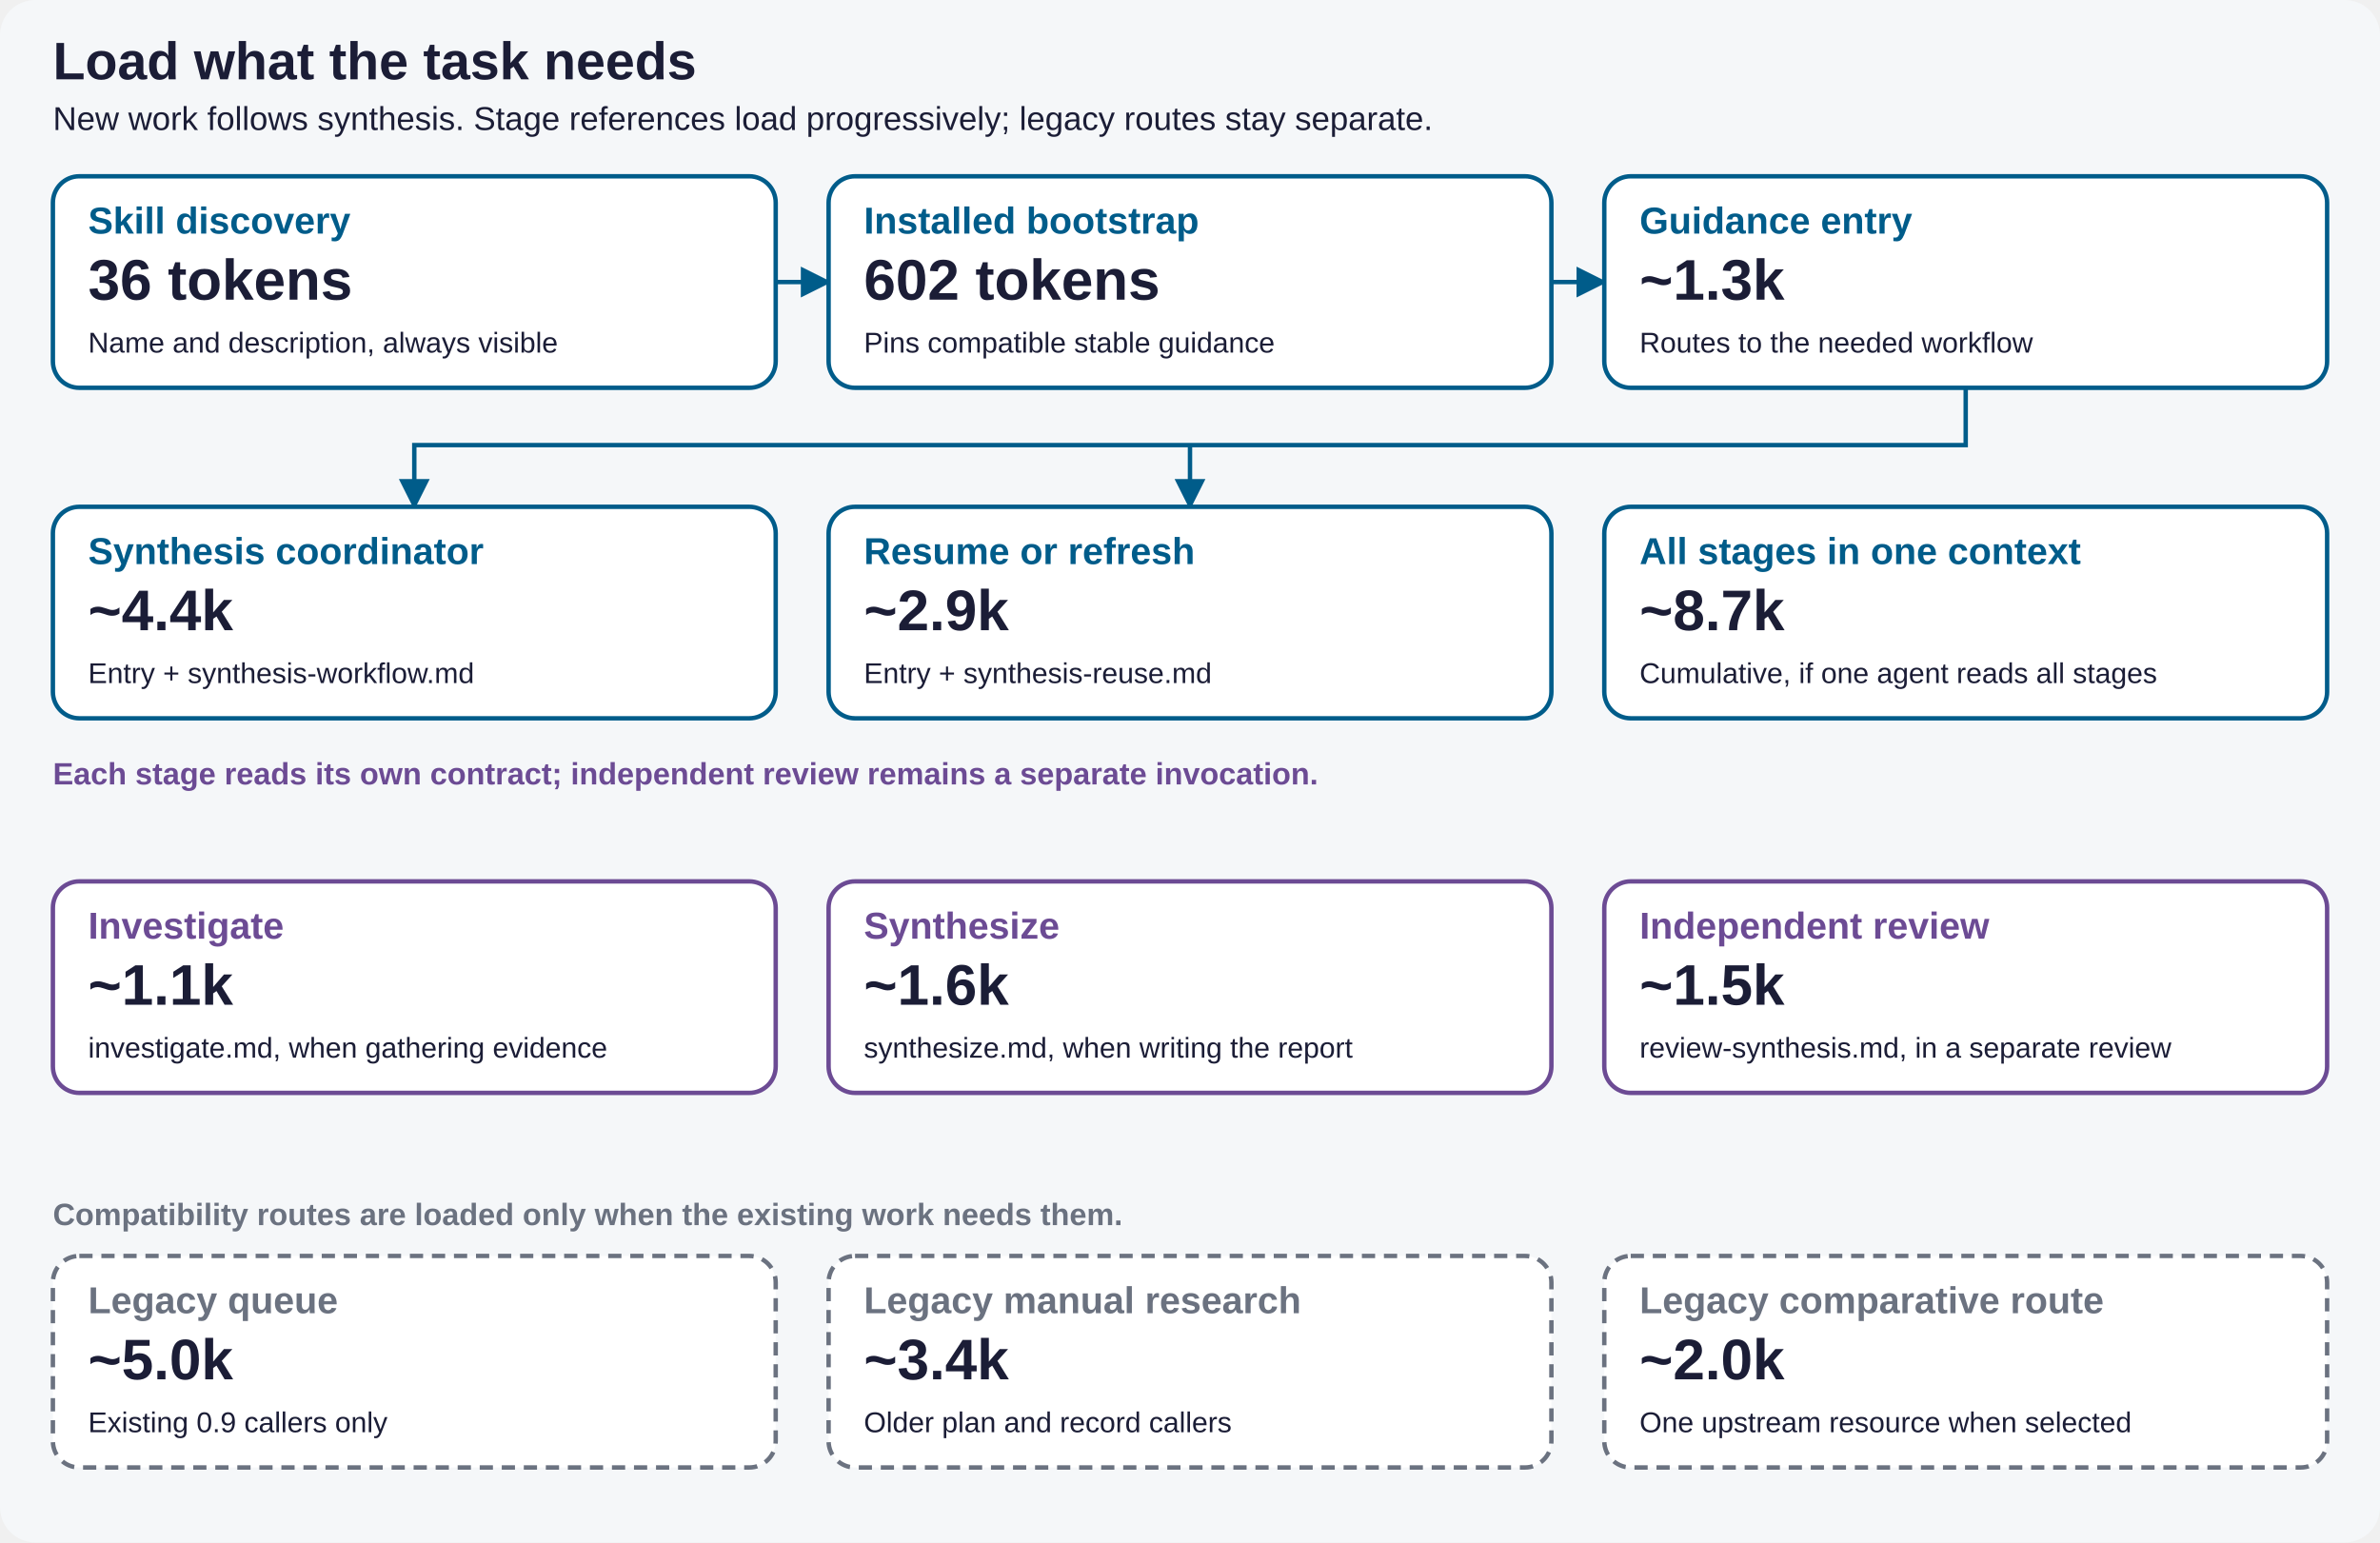
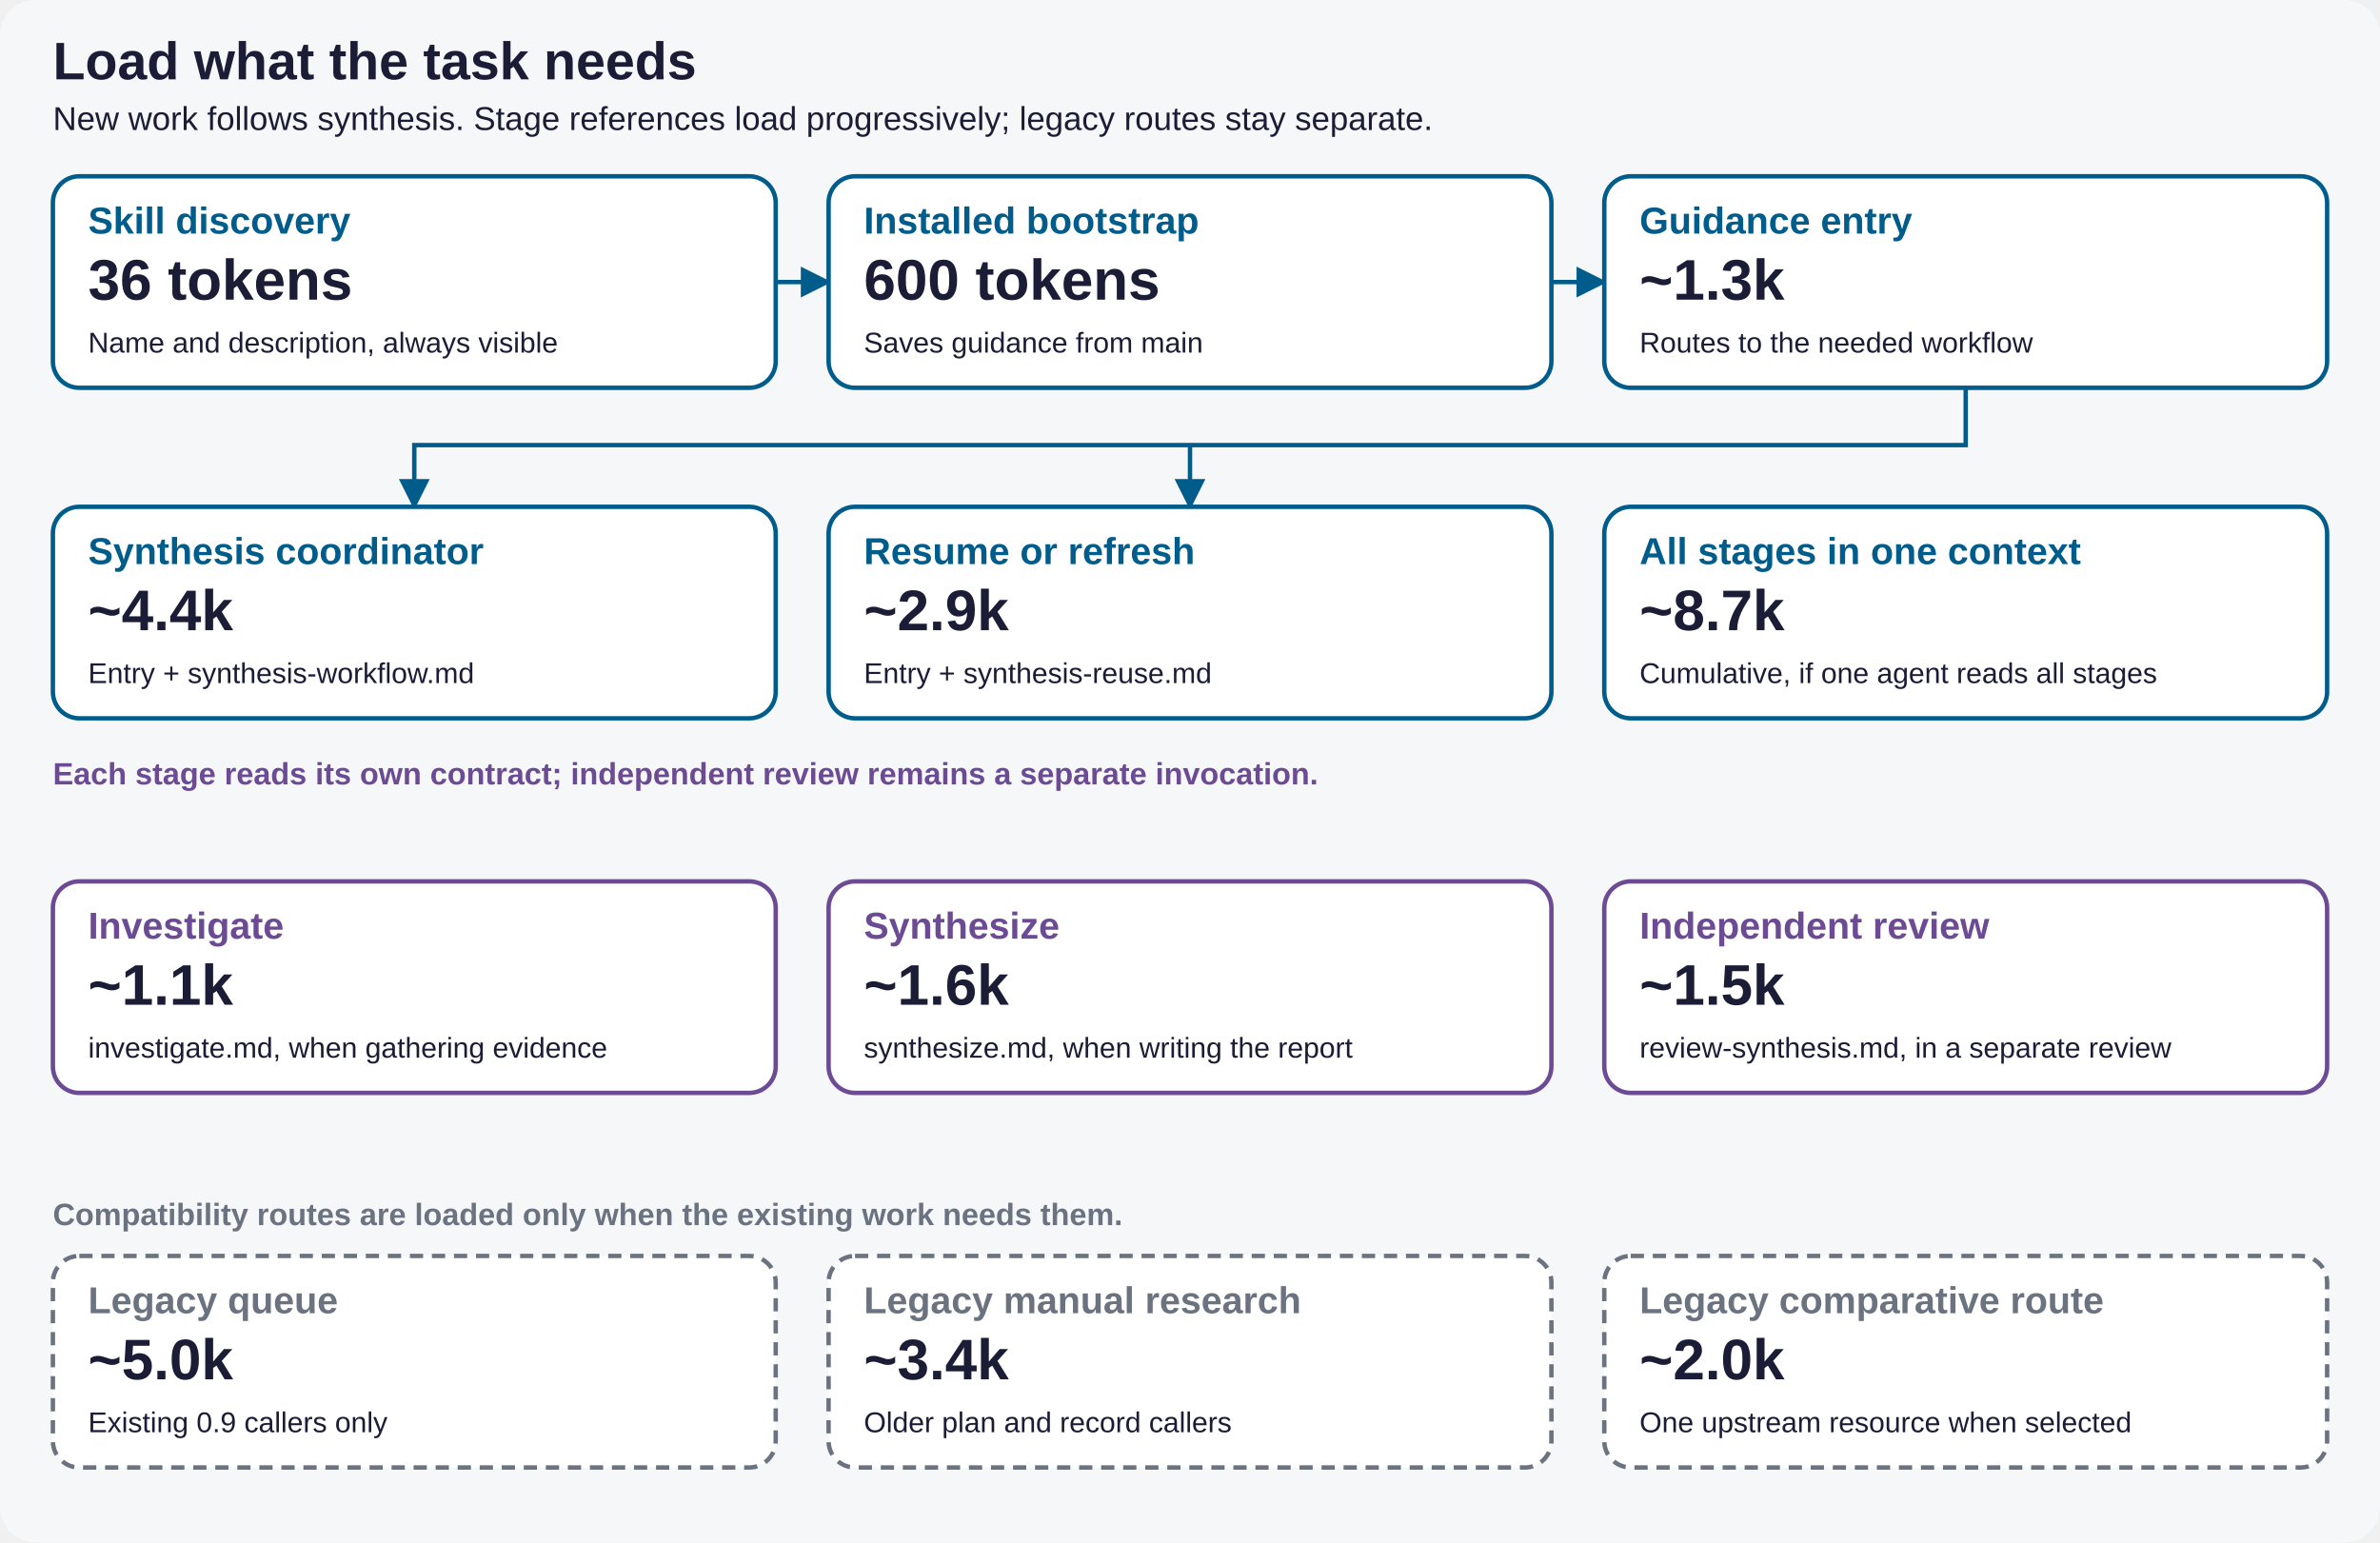
<svg xmlns="http://www.w3.org/2000/svg" width="1080" height="700" viewBox="0 0 1080 700" role="img" aria-labelledby="title description">
  <defs>
    <marker id="arrow" viewBox="0 0 10 10" refX="9" refY="5" markerWidth="7" markerHeight="7" orient="auto-start-reverse">
      <path d="M0 0 L10 5 L0 10 z" fill="#005C8A" />
    </marker>
  </defs>
  <rect width="1080" height="700" rx="16" fill="#F5F7F9" />
  <g font-family="Arial, Helvetica, sans-serif" fill="#1B1D36">
    <text x="24" y="36" font-size="24" font-weight="700">Load what the task needs</text>
    <text x="24" y="59" font-size="15">New work follows synthesis. Stage references load progressively; legacy routes stay separate.</text>
    <g fill="none" stroke="#005C8A" stroke-width="2" marker-end="url(#arrow)">
      <path d="M352 128 H376" />
      <path d="M704 128 H728" />
      <path d="M892 176 V202 H188 V230" />
      <path d="M540 202 V230" />
    </g>
    <text x="24" y="356" font-size="14" fill="#6C4B94" font-weight="700">Each stage reads its own contract; independent review remains a separate invocation.</text>
    <text x="24" y="556" font-size="14" fill="#6B7280" font-weight="700">Compatibility routes are loaded only when the existing work needs them.</text>
    <g transform="translate(24 80)">
      <rect width="328" height="96" rx="12" fill="white" stroke="#005C8A" stroke-width="2" />
      <text x="16" y="26" font-size="17" font-weight="700" fill="#005C8A">Skill discovery</text>
      <text x="16" y="56" font-size="26" font-weight="700">36 tokens</text>
      <text x="16" y="80" font-size="13">Name and description, always visible</text>
    </g>
    <g transform="translate(376 80)">
      <rect width="328" height="96" rx="12" fill="white" stroke="#005C8A" stroke-width="2" />
      <text x="16" y="26" font-size="17" font-weight="700" fill="#005C8A">Installed bootstrap</text>
-       <text x="16" y="56" font-size="26" font-weight="700">602 tokens</text>
-       <text x="16" y="80" font-size="13">Pins compatible stable guidance</text>
+       <text x="16" y="56" font-size="26" font-weight="700">600 tokens</text>
+       <text x="16" y="80" font-size="13">Saves guidance from main</text>
    </g>
    <g transform="translate(728 80)">
      <rect width="328" height="96" rx="12" fill="white" stroke="#005C8A" stroke-width="2" />
      <text x="16" y="26" font-size="17" font-weight="700" fill="#005C8A">Guidance entry</text>
      <text x="16" y="56" font-size="26" font-weight="700">~1.3k</text>
      <text x="16" y="80" font-size="13">Routes to the needed workflow</text>
    </g>
    <g transform="translate(24 230)">
      <rect width="328" height="96" rx="12" fill="white" stroke="#005C8A" stroke-width="2" />
      <text x="16" y="26" font-size="17" font-weight="700" fill="#005C8A">Synthesis coordinator</text>
      <text x="16" y="56" font-size="26" font-weight="700">~4.4k</text>
      <text x="16" y="80" font-size="13">Entry + synthesis-workflow.md</text>
    </g>
    <g transform="translate(376 230)">
      <rect width="328" height="96" rx="12" fill="white" stroke="#005C8A" stroke-width="2" />
      <text x="16" y="26" font-size="17" font-weight="700" fill="#005C8A">Resume or refresh</text>
      <text x="16" y="56" font-size="26" font-weight="700">~2.9k</text>
      <text x="16" y="80" font-size="13">Entry + synthesis-reuse.md</text>
    </g>
    <g transform="translate(728 230)">
      <rect width="328" height="96" rx="12" fill="white" stroke="#005C8A" stroke-width="2" />
      <text x="16" y="26" font-size="17" font-weight="700" fill="#005C8A">All stages in one context</text>
      <text x="16" y="56" font-size="26" font-weight="700">~8.7k</text>
      <text x="16" y="80" font-size="13">Cumulative, if one agent reads all stages</text>
    </g>
    <g transform="translate(24 400)">
      <rect width="328" height="96" rx="12" fill="white" stroke="#6C4B94" stroke-width="2" />
      <text x="16" y="26" font-size="17" font-weight="700" fill="#6C4B94">Investigate</text>
      <text x="16" y="56" font-size="26" font-weight="700">~1.1k</text>
      <text x="16" y="80" font-size="13">investigate.md, when gathering evidence</text>
    </g>
    <g transform="translate(376 400)">
      <rect width="328" height="96" rx="12" fill="white" stroke="#6C4B94" stroke-width="2" />
      <text x="16" y="26" font-size="17" font-weight="700" fill="#6C4B94">Synthesize</text>
      <text x="16" y="56" font-size="26" font-weight="700">~1.6k</text>
      <text x="16" y="80" font-size="13">synthesize.md, when writing the report</text>
    </g>
    <g transform="translate(728 400)">
      <rect width="328" height="96" rx="12" fill="white" stroke="#6C4B94" stroke-width="2" />
      <text x="16" y="26" font-size="17" font-weight="700" fill="#6C4B94">Independent review</text>
      <text x="16" y="56" font-size="26" font-weight="700">~1.5k</text>
      <text x="16" y="80" font-size="13">review-synthesis.md, in a separate review</text>
    </g>
    <g transform="translate(24 570)">
      <rect width="328" height="96" rx="12" fill="white" stroke="#6B7280" stroke-width="2" stroke-dasharray="6 4" />
      <text x="16" y="26" font-size="17" font-weight="700" fill="#6B7280">Legacy queue</text>
      <text x="16" y="56" font-size="26" font-weight="700">~5.0k</text>
      <text x="16" y="80" font-size="13">Existing 0.9 callers only</text>
    </g>
    <g transform="translate(376 570)">
      <rect width="328" height="96" rx="12" fill="white" stroke="#6B7280" stroke-width="2" stroke-dasharray="6 4" />
      <text x="16" y="26" font-size="17" font-weight="700" fill="#6B7280">Legacy manual research</text>
      <text x="16" y="56" font-size="26" font-weight="700">~3.4k</text>
      <text x="16" y="80" font-size="13">Older plan and record callers</text>
    </g>
    <g transform="translate(728 570)">
      <rect width="328" height="96" rx="12" fill="white" stroke="#6B7280" stroke-width="2" stroke-dasharray="6 4" />
      <text x="16" y="26" font-size="17" font-weight="700" fill="#6B7280">Legacy comparative route</text>
      <text x="16" y="56" font-size="26" font-weight="700">~2.0k</text>
      <text x="16" y="80" font-size="13">One upstream resource when selected</text>
    </g>
  </g>
</svg>
